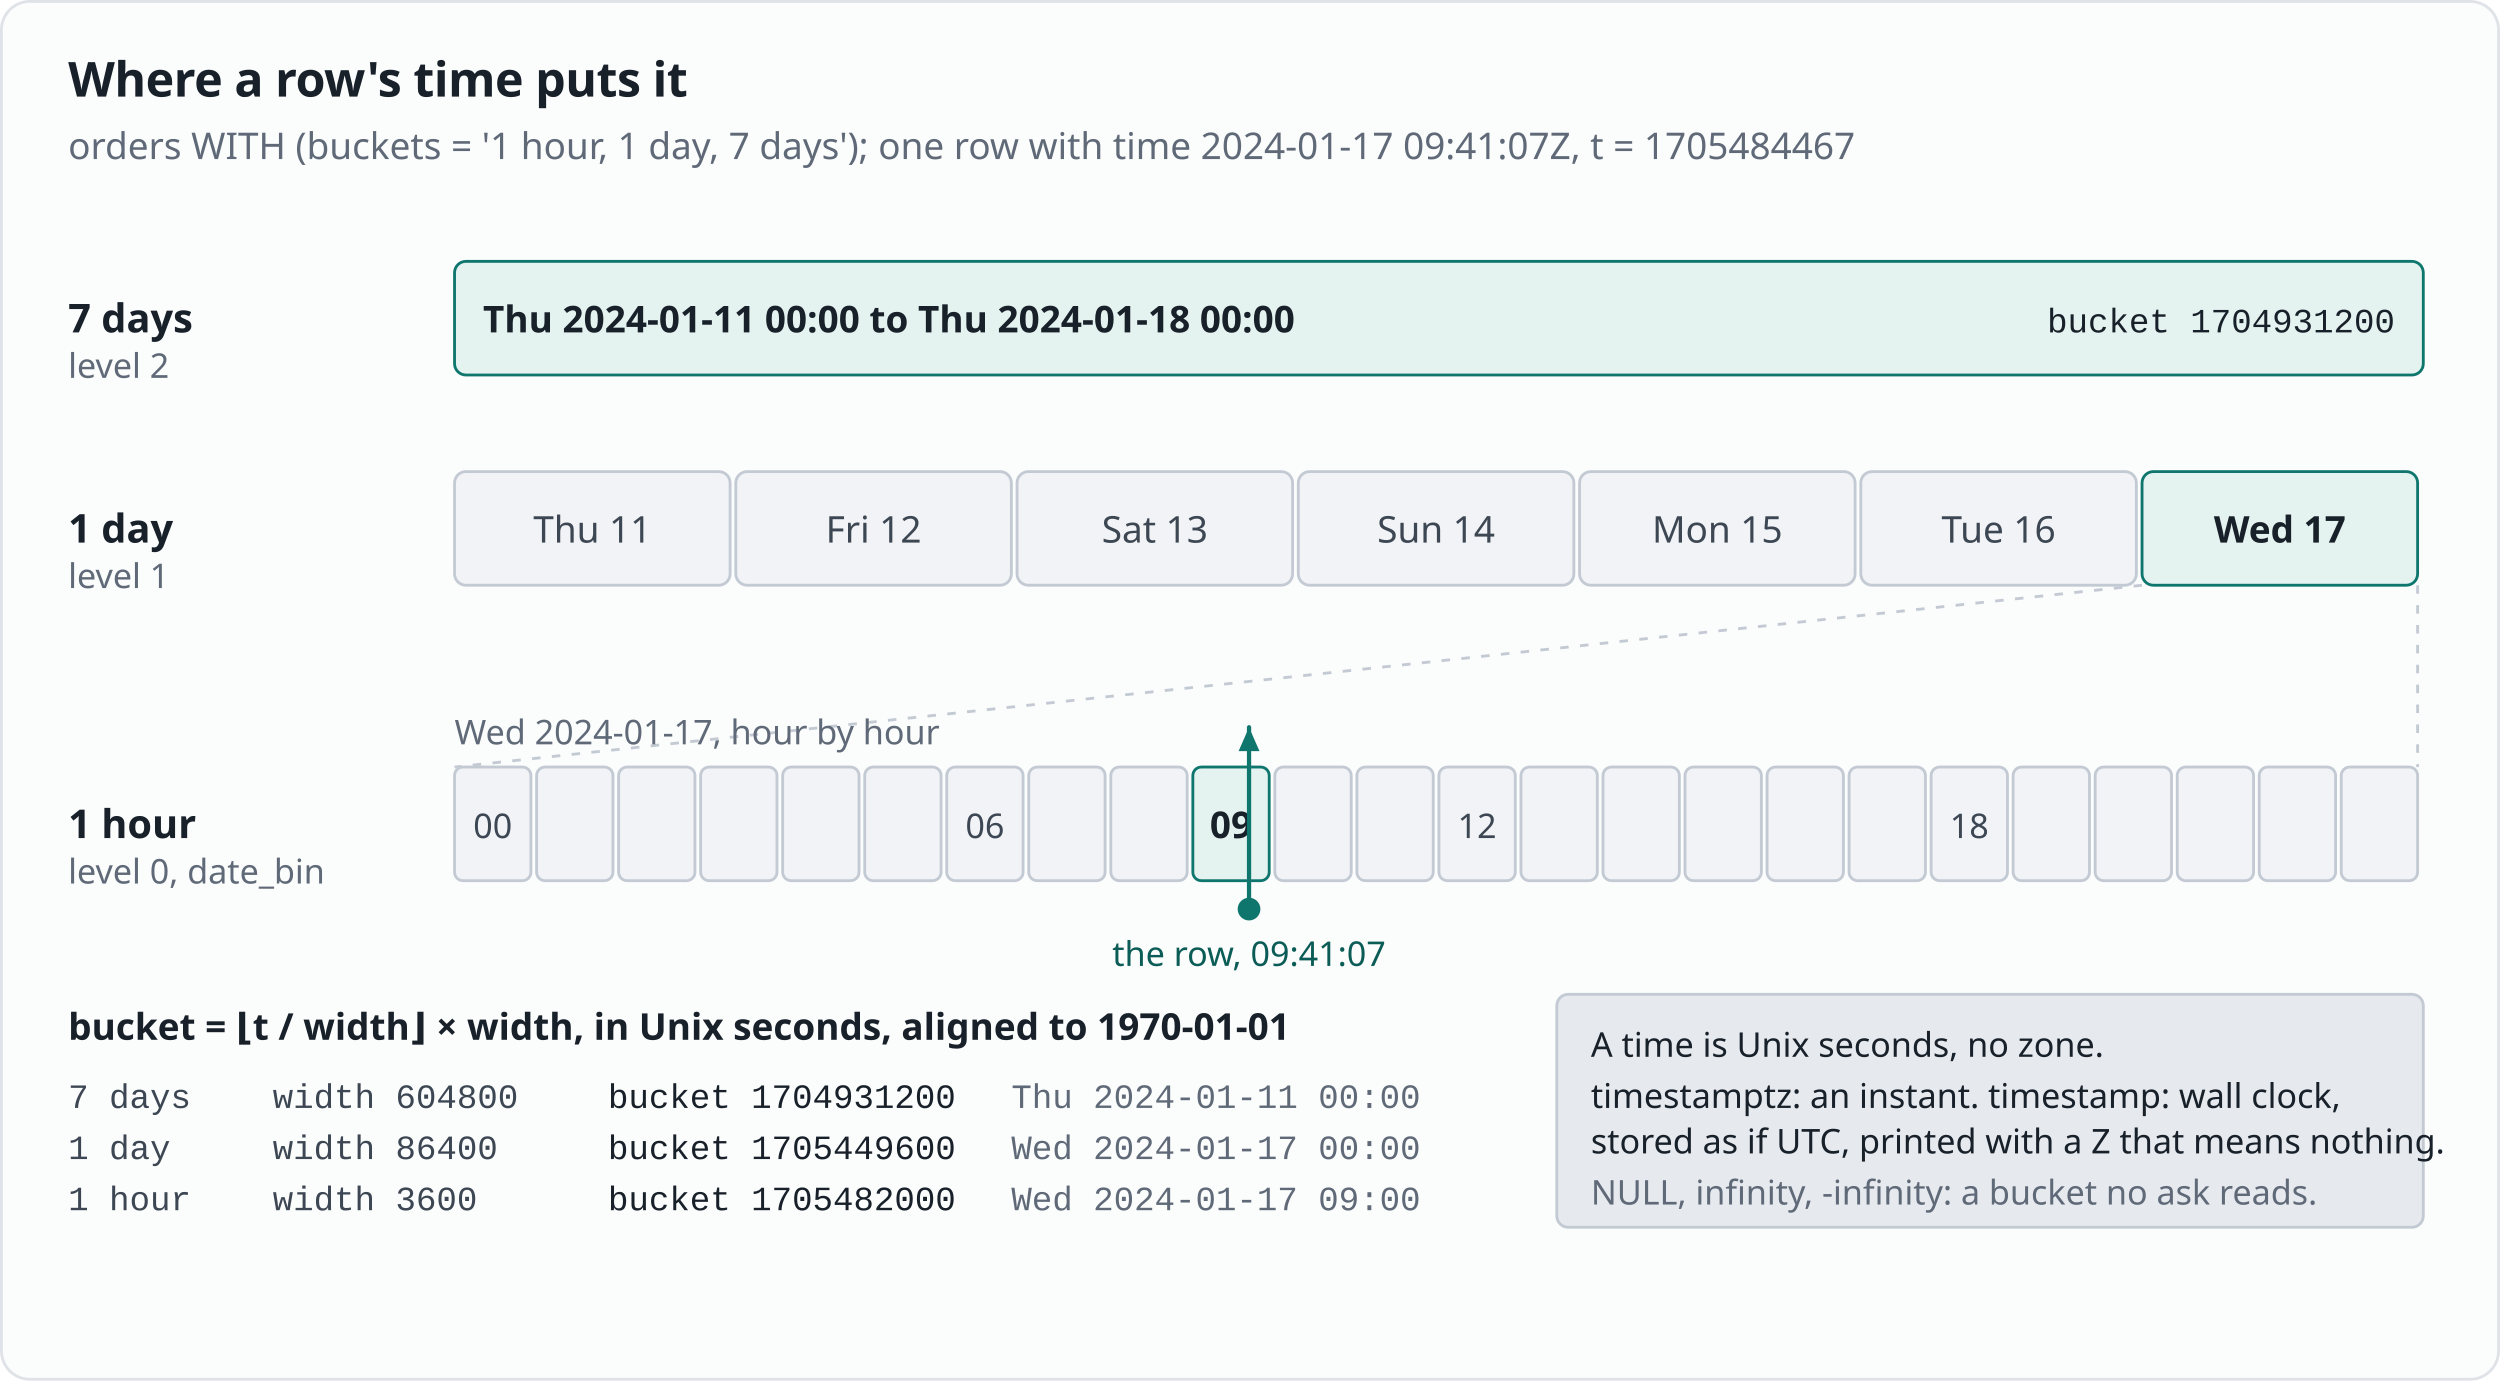
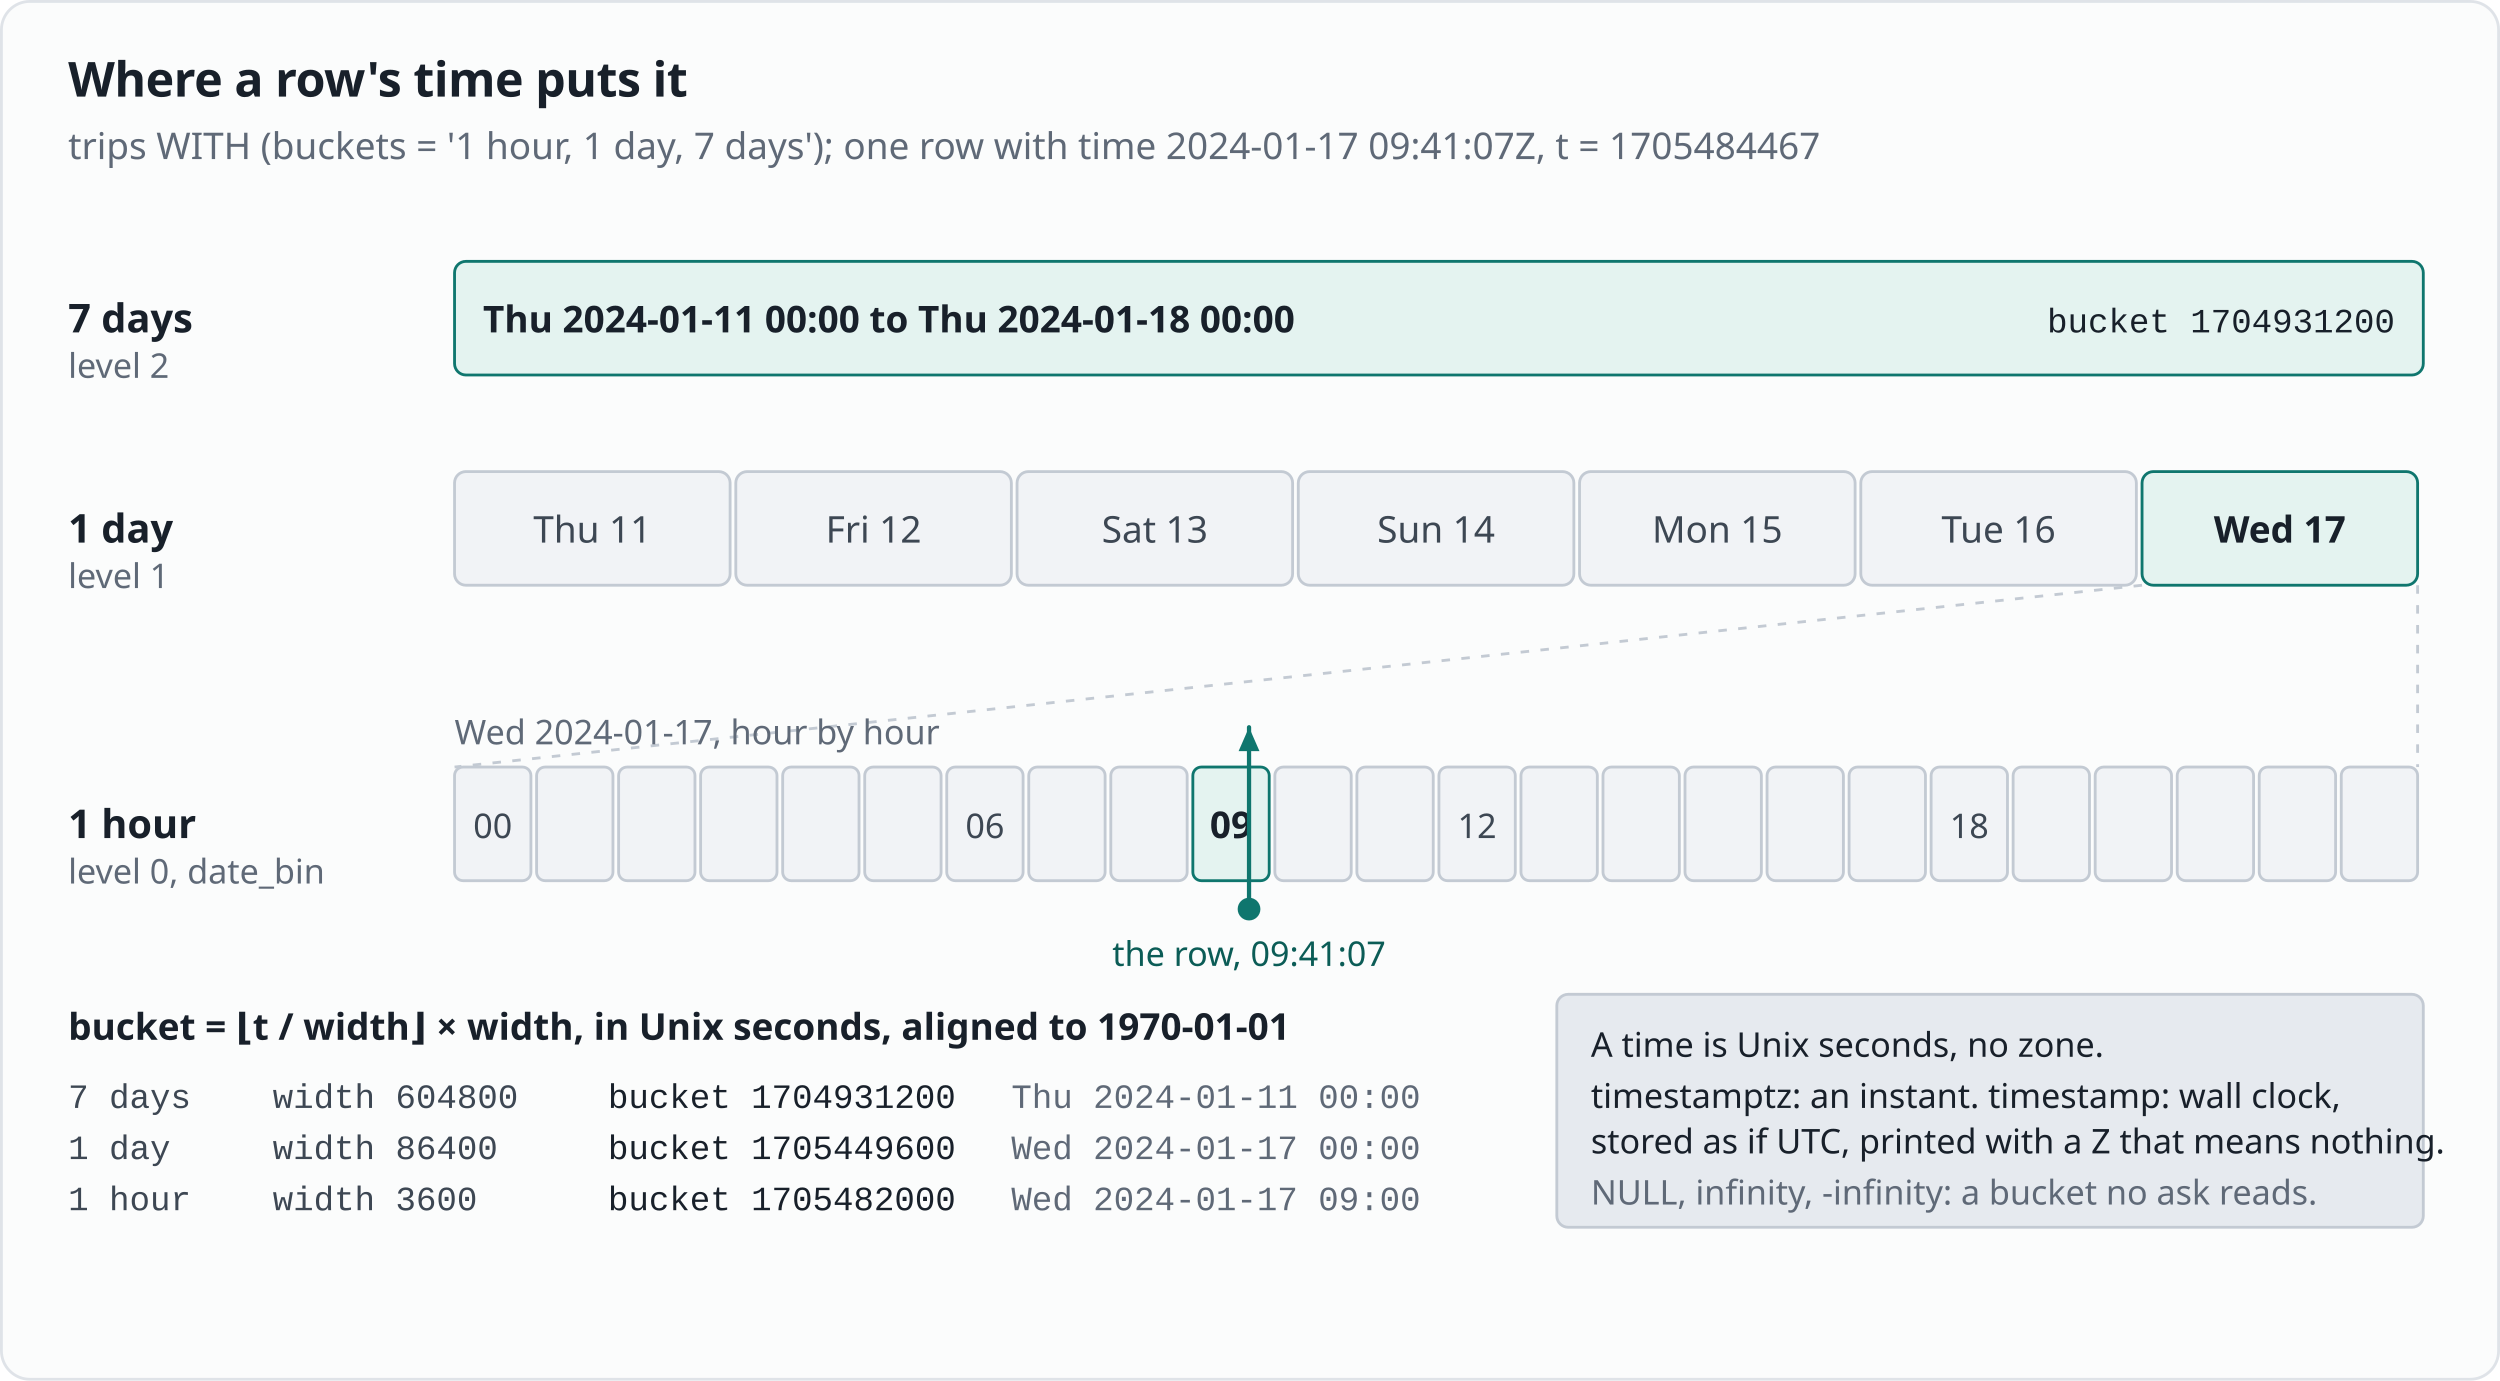
<svg xmlns="http://www.w3.org/2000/svg" width="880" height="486" viewBox="0 0 880 486" role="img" aria-labelledby="t d">
  <style>
  text{font-family:-apple-system, BlinkMacSystemFont, "Segoe UI", "Noto Sans", Helvetica, Arial, sans-serif;font-size:13px}
  .mono{font-family:ui-monospace, SFMono-Regular, "SF Mono", Menlo, Consolas, "Liberation Mono", monospace;font-size:12px}
  .title{font-size:17px;font-weight:600;letter-spacing:-0.01em}
  .sub{font-size:13px}
  .h{font-size:14px;font-weight:600}
  .b{font-weight:600}
  .s{font-size:12px}
  .lbl{font-size:11px;font-weight:600;letter-spacing:0.08em}
  .num{font-variant-numeric:tabular-nums}
  .it{font-style:italic}
  .halo{stroke-width:5px;stroke-linejoin:round;paint-order:stroke}
  .canvas,.box,.box2,.frame,.accbox,.errbox,.planbox{stroke-width:1px}
  .planbox{stroke-dasharray:5 4}
  .frame{stroke-dasharray:none}
  .rule,.life{stroke-width:1px;fill:none}
  .life{stroke-dasharray:3 4}
  .a,.a-acc,.a-err,.a-plan,.a-cfg{fill:none;stroke-width:1.5px;stroke-linecap:round;stroke-linejoin:round}
  .a-plan{stroke-dasharray:5 4}
  .a-cfg{stroke-dasharray:1.5 4;stroke-width:1.6px}
  .canvas{fill:#fbfcfc;stroke:#dfe3e8}
  text{fill:#18202a}
  .ink2{fill:#3d4753}
  .muted{fill:#5f6977}
  .acc{fill:#0b5c56}
  .err{fill:#b4472c}
  .plantext{fill:#8a939f}
  .halo{stroke:#fbfcfc}
  .box{fill:#f1f3f6;stroke:#c3cad3}
  .box2{fill:#e6eaef;stroke:#c3cad3}
  .frame{fill:none;stroke:#c3cad3}
  .accbox{fill:#e4f3f0;stroke:#0f766e}
  .errbox{fill:#faece7;stroke:#b4472c}
  .planbox{fill:none;stroke:#8a939f}
  .rule{stroke:#c3cad3}
  .life{stroke:#c3cad3}
  .fillacc{fill:#0f766e}
  .fillerr{fill:#b4472c}
  .fillink{fill:#3d4753}
  .fillplan{fill:#8a939f}
  .fillcanvas{fill:#fbfcfc}
  .a{stroke:#3d4753}
  .a-acc{stroke:#0f766e}
  .a-err{stroke:#b4472c}
  .a-plan{stroke:#8a939f}
  .a-cfg{stroke:#5f6977}
  .band{fill:#f1f3f6}
  .errband{fill:#faece7}
  @media (prefers-color-scheme: dark){
  .canvas{fill:#0f141a;stroke:#2a323c}
  text{fill:#e6edf3}
  .ink2{fill:#c4ccd5}
  .muted{fill:#97a2ae}
  .acc{fill:#7fd3c7}
  .err{fill:#e2795c}
  .plantext{fill:#6f7a86}
  .halo{stroke:#0f141a}
  .box{fill:#161d25;stroke:#3b4551}
  .box2{fill:#1e2730;stroke:#3b4551}
  .frame{fill:none;stroke:#3b4551}
  .accbox{fill:#0f2724;stroke:#3cb4a4}
  .errbox{fill:#2b1914;stroke:#e2795c}
  .planbox{fill:none;stroke:#6f7a86}
  .rule{stroke:#3b4551}
  .life{stroke:#3b4551}
  .fillacc{fill:#3cb4a4}
  .fillerr{fill:#e2795c}
  .fillink{fill:#c4ccd5}
  .fillplan{fill:#6f7a86}
  .fillcanvas{fill:#0f141a}
  .a{stroke:#c4ccd5}
  .a-acc{stroke:#3cb4a4}
  .a-err{stroke:#e2795c}
  .a-plan{stroke:#6f7a86}
  .a-cfg{stroke:#97a2ae}
  .band{fill:#161d25}
  .errband{fill:#2b1914}
  }
  </style>
  <defs>
    <marker id="m" viewBox="0 0 10 10" refX="9" refY="5" markerWidth="7" markerHeight="7" orient="auto-start-reverse">
      <path class="fillink" d="M1 1.5 9 5 1 8.5z" />
    </marker>
    <marker id="m-acc" viewBox="0 0 10 10" refX="9" refY="5" markerWidth="7" markerHeight="7" orient="auto-start-reverse">
      <path class="fillacc" d="M1 1.5 9 5 1 8.5z" />
    </marker>
    <marker id="m-err" viewBox="0 0 10 10" refX="9" refY="5" markerWidth="7" markerHeight="7" orient="auto-start-reverse">
      <path class="fillerr" d="M1 1.5 9 5 1 8.5z" />
    </marker>
    <marker id="m-plan" viewBox="0 0 10 10" refX="9" refY="5" markerWidth="7" markerHeight="7" orient="auto-start-reverse">
      <path class="fillplan" d="M1 1.5 9 5 1 8.5z" />
    </marker>
  </defs>
  <rect class="canvas" x="0.5" y="0.5" width="879" height="485" rx="10" />
  <text x="24.00" y="34.00" class="title">Where a row's time puts it</text>
-   <text x="24.00" y="56.00" class="sub muted">orders WITH (buckets = '1 hour, 1 day, 7 days'); one row with time 2024-01-17 09:41:07Z, t = 1705484467</text>
+   <text x="24.00" y="56.00" class="sub muted">trips WITH (buckets = '1 hour, 1 day, 7 days'); one row with time 2024-01-17 09:41:07Z, t = 1705484467</text>
  <text x="24.00" y="117.00" class="h">7 days</text>
  <text x="24.00" y="133.00" class="s muted">level 2</text>
  <rect class="accbox" x="160.00" y="92.00" width="693.00" height="40.00" rx="4" />
  <text x="170.00" y="117.00" class="b">Thu 2024-01-11 00:00 to Thu 2024-01-18 00:00</text>
  <text x="843.00" y="117.00" class="mono" text-anchor="end">bucket 1704931200</text>
  <text x="24.00" y="191.00" class="h">1 day</text>
  <text x="24.00" y="207.00" class="s muted">level 1</text>
  <rect class="box" x="160.00" y="166.00" width="97.00" height="40.00" rx="4" />
  <text x="208.50" y="191.00" class="ink2" text-anchor="middle">Thu 11</text>
  <rect class="box" x="259.00" y="166.00" width="97.00" height="40.00" rx="4" />
  <text x="307.50" y="191.00" class="ink2" text-anchor="middle">Fri 12</text>
  <rect class="box" x="358.00" y="166.00" width="97.00" height="40.00" rx="4" />
  <text x="406.50" y="191.00" class="ink2" text-anchor="middle">Sat 13</text>
  <rect class="box" x="457.00" y="166.00" width="97.00" height="40.00" rx="4" />
  <text x="505.50" y="191.00" class="ink2" text-anchor="middle">Sun 14</text>
  <rect class="box" x="556.00" y="166.00" width="97.00" height="40.00" rx="4" />
  <text x="604.50" y="191.00" class="ink2" text-anchor="middle">Mon 15</text>
  <rect class="box" x="655.00" y="166.00" width="97.00" height="40.00" rx="4" />
  <text x="703.50" y="191.00" class="ink2" text-anchor="middle">Tue 16</text>
  <rect class="accbox" x="754.00" y="166.00" width="97.00" height="40.00" rx="4" />
  <text x="802.50" y="191.00" class="b" text-anchor="middle">Wed 17</text>
  <path class="life" d="M754.00 206.00 L160.00 270.00" />
  <path class="life" d="M851.00 206.00 L851.00 270.00" />
  <text x="160.00" y="262.00" class="s muted">Wed 2024-01-17, hour by hour</text>
  <text x="24.00" y="295.00" class="h">1 hour</text>
  <text x="24.00" y="311.00" class="s muted">level 0, date_bin</text>
  <rect class="box" x="160.00" y="270.00" width="26.88" height="40.00" rx="3" />
  <text x="173.44" y="295.00" class="s ink2" text-anchor="middle">00</text>
  <rect class="box" x="188.88" y="270.00" width="26.88" height="40.00" rx="3" />
  <rect class="box" x="217.75" y="270.00" width="26.88" height="40.00" rx="3" />
  <rect class="box" x="246.62" y="270.00" width="26.88" height="40.00" rx="3" />
  <rect class="box" x="275.50" y="270.00" width="26.88" height="40.00" rx="3" />
  <rect class="box" x="304.38" y="270.00" width="26.88" height="40.00" rx="3" />
  <rect class="box" x="333.25" y="270.00" width="26.88" height="40.00" rx="3" />
  <text x="346.69" y="295.00" class="s ink2" text-anchor="middle">06</text>
  <rect class="box" x="362.12" y="270.00" width="26.88" height="40.00" rx="3" />
  <rect class="box" x="391.00" y="270.00" width="26.88" height="40.00" rx="3" />
  <rect class="accbox" x="419.88" y="270.00" width="26.88" height="40.00" rx="3" />
  <text x="433.31" y="295.00" class="b" text-anchor="middle">09</text>
  <rect class="box" x="448.75" y="270.00" width="26.88" height="40.00" rx="3" />
  <rect class="box" x="477.62" y="270.00" width="26.88" height="40.00" rx="3" />
  <rect class="box" x="506.50" y="270.00" width="26.88" height="40.00" rx="3" />
  <text x="519.94" y="295.00" class="s ink2" text-anchor="middle">12</text>
  <rect class="box" x="535.38" y="270.00" width="26.88" height="40.00" rx="3" />
  <rect class="box" x="564.25" y="270.00" width="26.88" height="40.00" rx="3" />
  <rect class="box" x="593.12" y="270.00" width="26.88" height="40.00" rx="3" />
  <rect class="box" x="622.00" y="270.00" width="26.88" height="40.00" rx="3" />
  <rect class="box" x="650.88" y="270.00" width="26.88" height="40.00" rx="3" />
  <rect class="box" x="679.75" y="270.00" width="26.88" height="40.00" rx="3" />
  <text x="693.19" y="295.00" class="s ink2" text-anchor="middle">18</text>
  <rect class="box" x="708.62" y="270.00" width="26.88" height="40.00" rx="3" />
  <rect class="box" x="737.50" y="270.00" width="26.88" height="40.00" rx="3" />
  <rect class="box" x="766.38" y="270.00" width="26.88" height="40.00" rx="3" />
  <rect class="box" x="795.25" y="270.00" width="26.88" height="40.00" rx="3" />
  <rect class="box" x="824.12" y="270.00" width="26.88" height="40.00" rx="3" />
  <path class="a-acc" d="M439.66 316.00 L439.66 256.00" marker-end="url(#m-acc)" />
  <circle class="fillacc" cx="439.66" cy="320.00" r="4" />
  <text x="439.66" y="340.00" class="s acc" text-anchor="middle">the row, 09:41:07</text>
  <text x="24.00" y="366.00" class="b">bucket = ⌊t / width⌋ × width, in Unix seconds, aligned to 1970-01-01</text>
  <text x="24.00" y="390.00" class="mono ink2">7 days</text>
  <text x="96.00" y="390.00" class="mono ink2">width 604800</text>
  <text x="214.00" y="390.00" class="mono">bucket 1704931200</text>
  <text x="356.00" y="390.00" class="mono muted">Thu 2024-01-11 00:00</text>
  <text x="24.00" y="408.00" class="mono ink2">1 day</text>
  <text x="96.00" y="408.00" class="mono ink2">width  86400</text>
  <text x="214.00" y="408.00" class="mono">bucket 1705449600</text>
  <text x="356.00" y="408.00" class="mono muted">Wed 2024-01-17 00:00</text>
  <text x="24.00" y="426.00" class="mono ink2">1 hour</text>
  <text x="96.00" y="426.00" class="mono ink2">width   3600</text>
  <text x="214.00" y="426.00" class="mono">bucket 1705482000</text>
  <text x="356.00" y="426.00" class="mono muted">Wed 2024-01-17 09:00</text>
  <rect class="box2" x="548.00" y="350.00" width="305.00" height="82.00" rx="4" />
  <text x="560.00" y="372.00" class="s">A time is Unix seconds, no zone.</text>
  <text x="560.00" y="390.00" class="s">timestamptz: an instant. timestamp: wall clock,</text>
  <text x="560.00" y="406.00" class="s">stored as if UTC, printed with a Z that means nothing.</text>
  <text x="560.00" y="424.00" class="s muted">NULL, infinity, -infinity: a bucket no ask reads.</text>
</svg>
